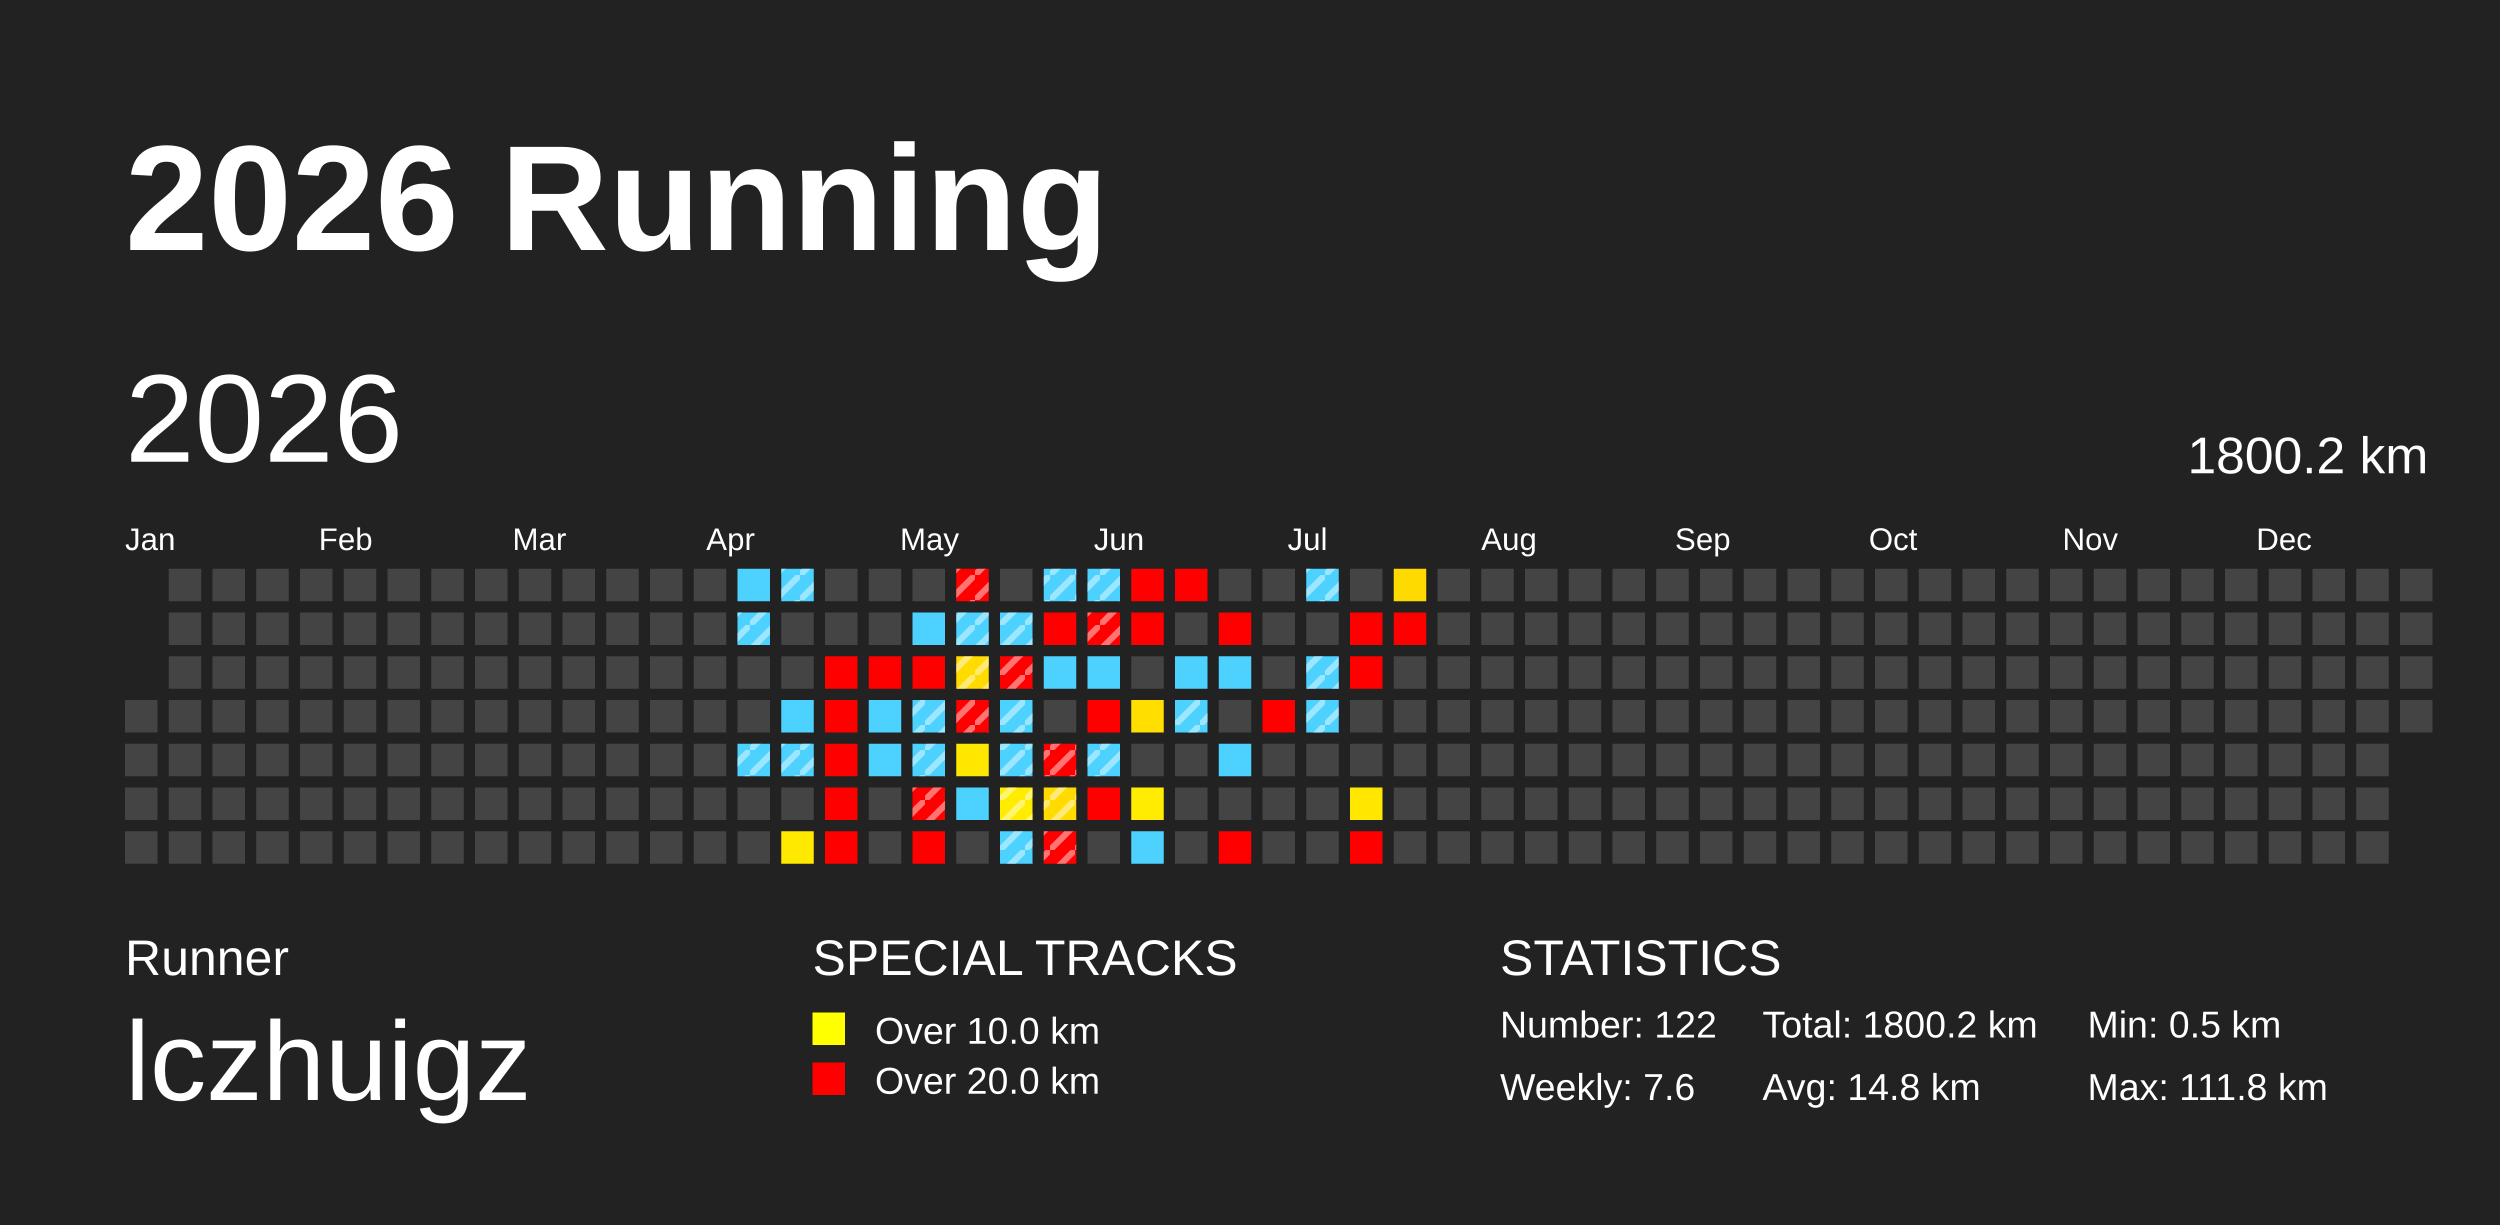
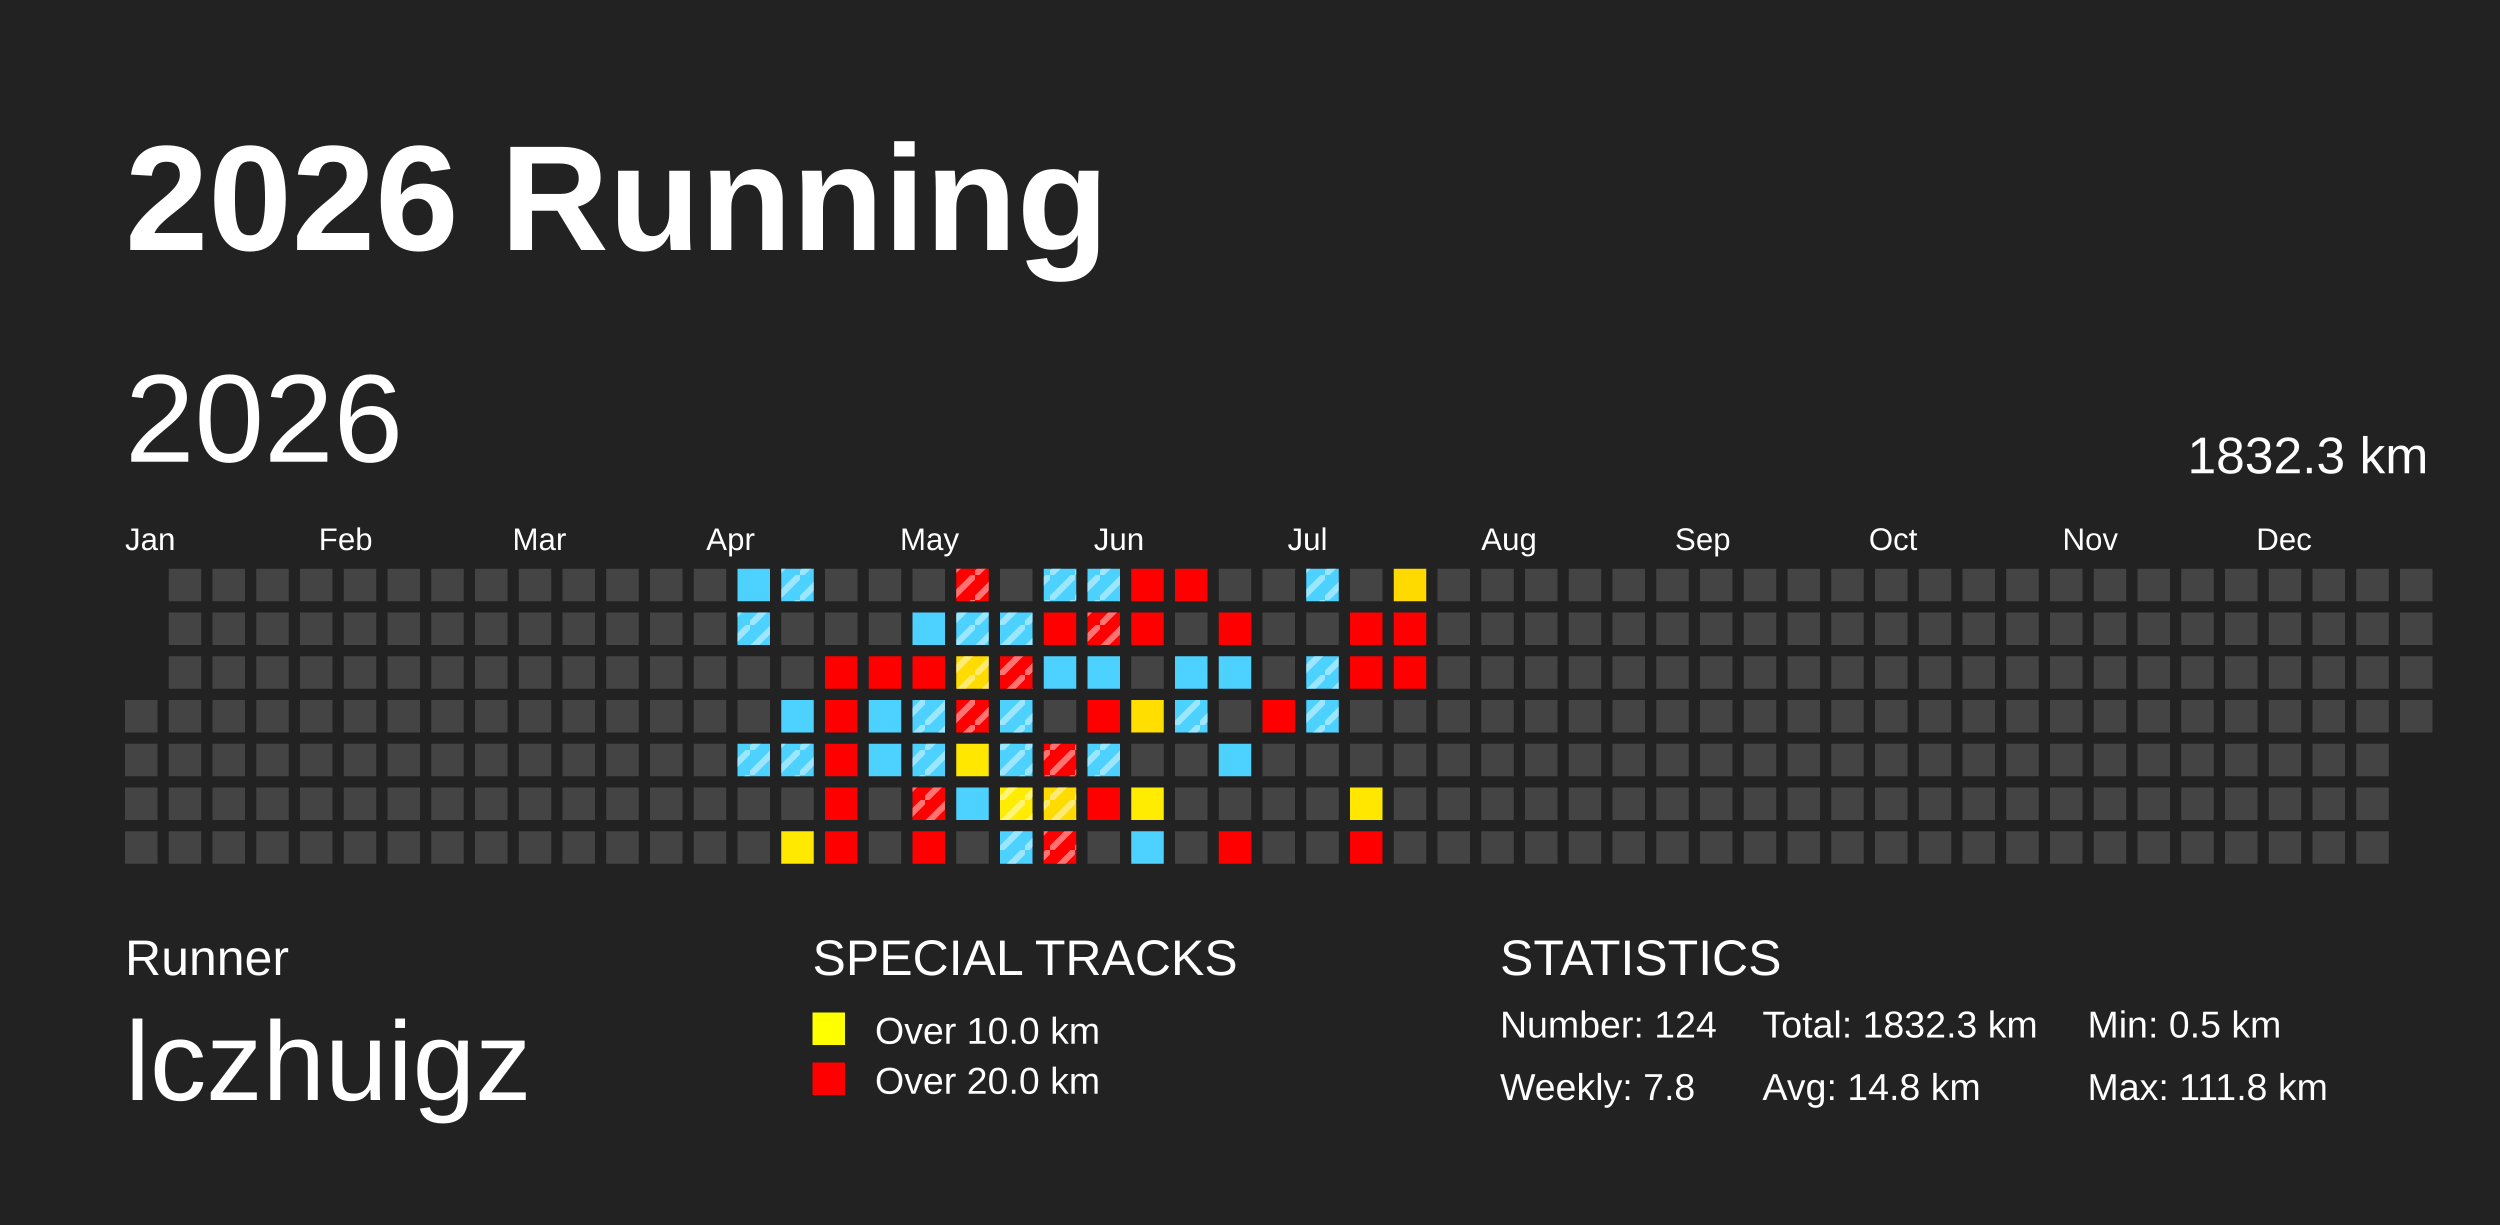
<svg xmlns="http://www.w3.org/2000/svg" baseProfile="full" height="98mm" version="1.1" viewBox="0,0,200,98" width="200mm">
  <defs>
    <pattern height="2" id="indoor-stripe" patternUnits="userSpaceOnUse" width="2">
      <line stroke="white" stroke-opacity="0.45" stroke-width="0.5" x1="0" x2="2" y1="2" y2="0" />
    </pattern>
  </defs>
  <rect fill="#222222" height="98" width="200" x="0" y="0" />
  <text fill="#FFFFFF" style="font-size:12px; font-family:Arial; font-weight:bold;" x="10" y="20">2026 Running</text>
  <text fill="#FFFFFF" style="font-size:4px; font-family:Arial" x="10" y="78">Runner</text>
  <text fill="#FFFFFF" style="font-size:9px; font-family:Arial" x="10" y="88">lczhuigz</text>
  <text fill="#FFFFFF" style="font-size:4px; font-family:Arial" x="65" y="78">SPECIAL TRACKS</text>
  <rect fill="yellow" height="2.6" width="2.6" x="65" y="81" />
  <text fill="#FFFFFF" style="font-size:3px; font-family:Arial" x="70" y="83.5">Over 10.0 km</text>
  <rect fill="red" height="2.6" width="2.6" x="65" y="85" />
  <text fill="#FFFFFF" style="font-size:3px; font-family:Arial" x="70" y="87.5">Over 20.0 km</text>
  <text fill="#FFFFFF" style="font-size:4px; font-family:Arial" x="120" y="78">STATISTICS</text>
-   <text fill="#FFFFFF" style="font-size:3px; font-family:Arial" x="120" y="83">Number: 122</text>
-   <text fill="#FFFFFF" style="font-size:3px; font-family:Arial" x="120" y="88">Weekly: 7.6</text>
-   <text fill="#FFFFFF" style="font-size:3px; font-family:Arial" x="141" y="83">Total: 1800.2 km</text>
+   <text fill="#FFFFFF" style="font-size:3px; font-family:Arial" x="120" y="83">Number: 124</text>
+   <text fill="#FFFFFF" style="font-size:3px; font-family:Arial" x="120" y="88">Weekly: 7.8</text>
+   <text fill="#FFFFFF" style="font-size:3px; font-family:Arial" x="141" y="83">Total: 1832.3 km</text>
  <text fill="#FFFFFF" style="font-size:3px; font-family:Arial" x="141" y="88">Avg: 14.8 km</text>
  <text fill="#FFFFFF" style="font-size:3px; font-family:Arial" x="167" y="83">Min: 0.5 km</text>
  <text fill="#FFFFFF" style="font-size:3px; font-family:Arial" x="167" y="88">Max: 111.8 km</text>
  <text dominant-baseline="hanging" fill="#FFFFFF" style="font-size:10.0px; font-family:Arial;" x="10" y="30">2026</text>
-   <text dominant-baseline="hanging" fill="#FFFFFF" style="font-size:4.125px; font-family:Arial;" x="175" y="35">1800.2 km</text>
+   <text dominant-baseline="hanging" fill="#FFFFFF" style="font-size:4.125px; font-family:Arial;" x="175" y="35">1832.3 km</text>
  <text fill="#FFFFFF" style="font-size:2.5px; font-family:Arial" x="10.0" y="44">Jan</text>
  <text fill="#FFFFFF" style="font-size:2.5px; font-family:Arial" x="25.5" y="44">Feb</text>
  <text fill="#FFFFFF" style="font-size:2.5px; font-family:Arial" x="41.0" y="44">Mar</text>
  <text fill="#FFFFFF" style="font-size:2.5px; font-family:Arial" x="56.5" y="44">Apr</text>
  <text fill="#FFFFFF" style="font-size:2.5px; font-family:Arial" x="72.0" y="44">May</text>
  <text fill="#FFFFFF" style="font-size:2.5px; font-family:Arial" x="87.5" y="44">Jun</text>
  <text fill="#FFFFFF" style="font-size:2.5px; font-family:Arial" x="103.0" y="44">Jul</text>
  <text fill="#FFFFFF" style="font-size:2.5px; font-family:Arial" x="118.5" y="44">Aug</text>
  <text fill="#FFFFFF" style="font-size:2.5px; font-family:Arial" x="134.0" y="44">Sep</text>
  <text fill="#FFFFFF" style="font-size:2.5px; font-family:Arial" x="149.5" y="44">Oct</text>
  <text fill="#FFFFFF" style="font-size:2.5px; font-family:Arial" x="165.0" y="44">Nov</text>
  <text fill="#FFFFFF" style="font-size:2.5px; font-family:Arial" x="180.5" y="44">Dec</text>
  <rect fill="#444444" height="2.6" width="2.6" x="10.0" y="56.0" />
  <rect fill="#444444" height="2.6" width="2.6" x="10.0" y="59.5" />
  <rect fill="#444444" height="2.6" width="2.6" x="10.0" y="63.0" />
  <rect fill="#444444" height="2.6" width="2.6" x="10.0" y="66.5" />
  <rect fill="#444444" height="2.6" width="2.6" x="13.5" y="45.5" />
  <rect fill="#444444" height="2.6" width="2.6" x="13.5" y="49.0" />
  <rect fill="#444444" height="2.6" width="2.6" x="13.5" y="52.5" />
  <rect fill="#444444" height="2.6" width="2.6" x="13.5" y="56.0" />
  <rect fill="#444444" height="2.6" width="2.6" x="13.5" y="59.5" />
  <rect fill="#444444" height="2.6" width="2.6" x="13.5" y="63.0" />
  <rect fill="#444444" height="2.6" width="2.6" x="13.5" y="66.5" />
  <rect fill="#444444" height="2.6" width="2.6" x="17.0" y="45.5" />
  <rect fill="#444444" height="2.6" width="2.6" x="17.0" y="49.0" />
  <rect fill="#444444" height="2.6" width="2.6" x="17.0" y="52.5" />
  <rect fill="#444444" height="2.6" width="2.6" x="17.0" y="56.0" />
  <rect fill="#444444" height="2.6" width="2.6" x="17.0" y="59.5" />
  <rect fill="#444444" height="2.6" width="2.6" x="17.0" y="63.0" />
  <rect fill="#444444" height="2.6" width="2.6" x="17.0" y="66.5" />
  <rect fill="#444444" height="2.6" width="2.6" x="20.5" y="45.5" />
  <rect fill="#444444" height="2.6" width="2.6" x="20.5" y="49.0" />
  <rect fill="#444444" height="2.6" width="2.6" x="20.5" y="52.5" />
  <rect fill="#444444" height="2.6" width="2.6" x="20.5" y="56.0" />
  <rect fill="#444444" height="2.6" width="2.6" x="20.5" y="59.5" />
  <rect fill="#444444" height="2.6" width="2.6" x="20.5" y="63.0" />
  <rect fill="#444444" height="2.6" width="2.6" x="20.5" y="66.5" />
  <rect fill="#444444" height="2.6" width="2.6" x="24.0" y="45.5" />
  <rect fill="#444444" height="2.6" width="2.6" x="24.0" y="49.0" />
  <rect fill="#444444" height="2.6" width="2.6" x="24.0" y="52.5" />
  <rect fill="#444444" height="2.6" width="2.6" x="24.0" y="56.0" />
  <rect fill="#444444" height="2.6" width="2.6" x="24.0" y="59.5" />
  <rect fill="#444444" height="2.6" width="2.6" x="24.0" y="63.0" />
  <rect fill="#444444" height="2.6" width="2.6" x="24.0" y="66.5" />
  <rect fill="#444444" height="2.6" width="2.6" x="27.5" y="45.5" />
  <rect fill="#444444" height="2.6" width="2.6" x="27.5" y="49.0" />
  <rect fill="#444444" height="2.6" width="2.6" x="27.5" y="52.5" />
  <rect fill="#444444" height="2.6" width="2.6" x="27.5" y="56.0" />
  <rect fill="#444444" height="2.6" width="2.6" x="27.5" y="59.5" />
  <rect fill="#444444" height="2.6" width="2.6" x="27.5" y="63.0" />
  <rect fill="#444444" height="2.6" width="2.6" x="27.5" y="66.5" />
  <rect fill="#444444" height="2.6" width="2.6" x="31.0" y="45.5" />
  <rect fill="#444444" height="2.6" width="2.6" x="31.0" y="49.0" />
  <rect fill="#444444" height="2.6" width="2.6" x="31.0" y="52.5" />
  <rect fill="#444444" height="2.6" width="2.6" x="31.0" y="56.0" />
  <rect fill="#444444" height="2.6" width="2.6" x="31.0" y="59.5" />
  <rect fill="#444444" height="2.6" width="2.6" x="31.0" y="63.0" />
  <rect fill="#444444" height="2.6" width="2.6" x="31.0" y="66.5" />
  <rect fill="#444444" height="2.6" width="2.6" x="34.5" y="45.5" />
  <rect fill="#444444" height="2.6" width="2.6" x="34.5" y="49.0" />
  <rect fill="#444444" height="2.6" width="2.6" x="34.5" y="52.5" />
  <rect fill="#444444" height="2.6" width="2.6" x="34.5" y="56.0" />
  <rect fill="#444444" height="2.6" width="2.6" x="34.5" y="59.5" />
  <rect fill="#444444" height="2.6" width="2.6" x="34.5" y="63.0" />
  <rect fill="#444444" height="2.6" width="2.6" x="34.5" y="66.5" />
  <rect fill="#444444" height="2.6" width="2.6" x="38.0" y="45.5" />
  <rect fill="#444444" height="2.6" width="2.6" x="38.0" y="49.0" />
  <rect fill="#444444" height="2.6" width="2.6" x="38.0" y="52.5" />
  <rect fill="#444444" height="2.6" width="2.6" x="38.0" y="56.0" />
  <rect fill="#444444" height="2.6" width="2.6" x="38.0" y="59.5" />
  <rect fill="#444444" height="2.6" width="2.6" x="38.0" y="63.0" />
  <rect fill="#444444" height="2.6" width="2.6" x="38.0" y="66.5" />
  <rect fill="#444444" height="2.6" width="2.6" x="41.5" y="45.5" />
  <rect fill="#444444" height="2.6" width="2.6" x="41.5" y="49.0" />
  <rect fill="#444444" height="2.6" width="2.6" x="41.5" y="52.5" />
  <rect fill="#444444" height="2.6" width="2.6" x="41.5" y="56.0" />
  <rect fill="#444444" height="2.6" width="2.6" x="41.5" y="59.5" />
  <rect fill="#444444" height="2.6" width="2.6" x="41.5" y="63.0" />
  <rect fill="#444444" height="2.6" width="2.6" x="41.5" y="66.5" />
  <rect fill="#444444" height="2.6" width="2.6" x="45.0" y="45.5" />
  <rect fill="#444444" height="2.6" width="2.6" x="45.0" y="49.0" />
  <rect fill="#444444" height="2.6" width="2.6" x="45.0" y="52.5" />
  <rect fill="#444444" height="2.6" width="2.6" x="45.0" y="56.0" />
  <rect fill="#444444" height="2.6" width="2.6" x="45.0" y="59.5" />
  <rect fill="#444444" height="2.6" width="2.6" x="45.0" y="63.0" />
  <rect fill="#444444" height="2.6" width="2.6" x="45.0" y="66.5" />
  <rect fill="#444444" height="2.6" width="2.6" x="48.5" y="45.5" />
  <rect fill="#444444" height="2.6" width="2.6" x="48.5" y="49.0" />
  <rect fill="#444444" height="2.6" width="2.6" x="48.5" y="52.5" />
  <rect fill="#444444" height="2.6" width="2.6" x="48.5" y="56.0" />
  <rect fill="#444444" height="2.6" width="2.6" x="48.5" y="59.5" />
  <rect fill="#444444" height="2.6" width="2.6" x="48.5" y="63.0" />
  <rect fill="#444444" height="2.6" width="2.6" x="48.5" y="66.5" />
  <rect fill="#444444" height="2.6" width="2.6" x="52.0" y="45.5" />
  <rect fill="#444444" height="2.6" width="2.6" x="52.0" y="49.0" />
  <rect fill="#444444" height="2.6" width="2.6" x="52.0" y="52.5" />
  <rect fill="#444444" height="2.6" width="2.6" x="52.0" y="56.0" />
  <rect fill="#444444" height="2.6" width="2.6" x="52.0" y="59.5" />
  <rect fill="#444444" height="2.6" width="2.6" x="52.0" y="63.0" />
  <rect fill="#444444" height="2.6" width="2.6" x="52.0" y="66.5" />
  <rect fill="#444444" height="2.6" width="2.6" x="55.5" y="45.5" />
  <rect fill="#444444" height="2.6" width="2.6" x="55.5" y="49.0" />
  <rect fill="#444444" height="2.6" width="2.6" x="55.5" y="52.5" />
  <rect fill="#444444" height="2.6" width="2.6" x="55.5" y="56.0" />
  <rect fill="#444444" height="2.6" width="2.6" x="55.5" y="59.5" />
  <rect fill="#444444" height="2.6" width="2.6" x="55.5" y="63.0" />
  <rect fill="#444444" height="2.6" width="2.6" x="55.5" y="66.5" />
  <rect fill="#4dd2ff" height="2.6" width="2.6" x="59.0" y="45.5" />
  <rect fill="#4dd2ff" height="2.6" width="2.6" x="59.0" y="49.0" />
  <rect fill="url(#indoor-stripe)" height="2.6" style="pointer-events: none;" width="2.6" x="59.0" y="49.0" />
  <rect fill="#444444" height="2.6" width="2.6" x="59.0" y="52.5" />
  <rect fill="#444444" height="2.6" width="2.6" x="59.0" y="56.0" />
  <rect fill="#4dd2ff" height="2.6" width="2.6" x="59.0" y="59.5" />
  <rect fill="url(#indoor-stripe)" height="2.6" style="pointer-events: none;" width="2.6" x="59.0" y="59.5" />
  <rect fill="#444444" height="2.6" width="2.6" x="59.0" y="63.0" />
  <rect fill="#444444" height="2.6" width="2.6" x="59.0" y="66.5" />
  <rect fill="#4dd2ff" height="2.6" width="2.6" x="62.5" y="45.5" />
  <rect fill="url(#indoor-stripe)" height="2.6" style="pointer-events: none;" width="2.6" x="62.5" y="45.5" />
  <rect fill="#444444" height="2.6" width="2.6" x="62.5" y="49.0" />
  <rect fill="#444444" height="2.6" width="2.6" x="62.5" y="52.5" />
  <rect fill="#4dd2ff" height="2.6" width="2.6" x="62.5" y="56.0" />
  <rect fill="#4dd2ff" height="2.6" width="2.6" x="62.5" y="59.5" />
  <rect fill="url(#indoor-stripe)" height="2.6" style="pointer-events: none;" width="2.6" x="62.5" y="59.5" />
  <rect fill="#444444" height="2.6" width="2.6" x="62.5" y="63.0" />
  <rect fill="#ffe900" height="2.6" width="2.6" x="62.5" y="66.5" />
  <rect fill="#444444" height="2.6" width="2.6" x="66.0" y="45.5" />
  <rect fill="#444444" height="2.6" width="2.6" x="66.0" y="49.0" />
  <rect fill="red" height="2.6" width="2.6" x="66.0" y="52.5" />
  <rect fill="red" height="2.6" width="2.6" x="66.0" y="56.0" />
  <rect fill="red" height="2.6" width="2.6" x="66.0" y="59.5" />
  <rect fill="red" height="2.6" width="2.6" x="66.0" y="63.0" />
  <rect fill="red" height="2.6" width="2.6" x="66.0" y="66.5" />
  <rect fill="#444444" height="2.6" width="2.6" x="69.5" y="45.5" />
  <rect fill="#444444" height="2.6" width="2.6" x="69.5" y="49.0" />
  <rect fill="red" height="2.6" width="2.6" x="69.5" y="52.5" />
  <rect fill="#4dd2ff" height="2.6" width="2.6" x="69.5" y="56.0" />
  <rect fill="#4dd2ff" height="2.6" width="2.6" x="69.5" y="59.5" />
  <rect fill="#444444" height="2.6" width="2.6" x="69.5" y="63.0" />
  <rect fill="#444444" height="2.6" width="2.6" x="69.5" y="66.5" />
  <rect fill="#444444" height="2.6" width="2.6" x="73.0" y="45.5" />
  <rect fill="#4dd2ff" height="2.6" width="2.6" x="73.0" y="49.0" />
  <rect fill="red" height="2.6" width="2.6" x="73.0" y="52.5" />
  <rect fill="#4dd2ff" height="2.6" width="2.6" x="73.0" y="56.0" />
  <rect fill="url(#indoor-stripe)" height="2.6" style="pointer-events: none;" width="2.6" x="73.0" y="56.0" />
  <rect fill="#4dd2ff" height="2.6" width="2.6" x="73.0" y="59.5" />
  <rect fill="url(#indoor-stripe)" height="2.6" style="pointer-events: none;" width="2.6" x="73.0" y="59.5" />
  <rect fill="red" height="2.6" width="2.6" x="73.0" y="63.0" />
  <rect fill="url(#indoor-stripe)" height="2.6" style="pointer-events: none;" width="2.6" x="73.0" y="63.0" />
  <rect fill="red" height="2.6" width="2.6" x="73.0" y="66.5" />
  <rect fill="red" height="2.6" width="2.6" x="76.5" y="45.5" />
  <rect fill="url(#indoor-stripe)" height="2.6" style="pointer-events: none;" width="2.6" x="76.5" y="45.5" />
  <rect fill="#4dd2ff" height="2.6" width="2.6" x="76.5" y="49.0" />
  <rect fill="url(#indoor-stripe)" height="2.6" style="pointer-events: none;" width="2.6" x="76.5" y="49.0" />
  <rect fill="#ffdb00" height="2.6" width="2.6" x="76.5" y="52.5" />
  <rect fill="url(#indoor-stripe)" height="2.6" style="pointer-events: none;" width="2.6" x="76.5" y="52.5" />
  <rect fill="red" height="2.6" width="2.6" x="76.5" y="56.0" />
  <rect fill="url(#indoor-stripe)" height="2.6" style="pointer-events: none;" width="2.6" x="76.5" y="56.0" />
  <rect fill="#ffe700" height="2.6" width="2.6" x="76.5" y="59.5" />
  <rect fill="#4dd2ff" height="2.6" width="2.6" x="76.5" y="63.0" />
  <rect fill="#444444" height="2.6" width="2.6" x="76.5" y="66.5" />
  <rect fill="#444444" height="2.6" width="2.6" x="80.0" y="45.5" />
  <rect fill="#4dd2ff" height="2.6" width="2.6" x="80.0" y="49.0" />
  <rect fill="url(#indoor-stripe)" height="2.6" style="pointer-events: none;" width="2.6" x="80.0" y="49.0" />
  <rect fill="red" height="2.6" width="2.6" x="80.0" y="52.5" />
  <rect fill="url(#indoor-stripe)" height="2.6" style="pointer-events: none;" width="2.6" x="80.0" y="52.5" />
  <rect fill="#4dd2ff" height="2.6" width="2.6" x="80.0" y="56.0" />
  <rect fill="url(#indoor-stripe)" height="2.6" style="pointer-events: none;" width="2.6" x="80.0" y="56.0" />
  <rect fill="#4dd2ff" height="2.6" width="2.6" x="80.0" y="59.5" />
  <rect fill="url(#indoor-stripe)" height="2.6" style="pointer-events: none;" width="2.6" x="80.0" y="59.5" />
  <rect fill="#ffec00" height="2.6" width="2.6" x="80.0" y="63.0" />
  <rect fill="url(#indoor-stripe)" height="2.6" style="pointer-events: none;" width="2.6" x="80.0" y="63.0" />
  <rect fill="#4dd2ff" height="2.6" width="2.6" x="80.0" y="66.5" />
  <rect fill="url(#indoor-stripe)" height="2.6" style="pointer-events: none;" width="2.6" x="80.0" y="66.5" />
  <rect fill="#4dd2ff" height="2.6" width="2.6" x="83.5" y="45.5" />
  <rect fill="url(#indoor-stripe)" height="2.6" style="pointer-events: none;" width="2.6" x="83.5" y="45.5" />
  <rect fill="red" height="2.6" width="2.6" x="83.5" y="49.0" />
  <rect fill="#4dd2ff" height="2.6" width="2.6" x="83.5" y="52.5" />
  <rect fill="#444444" height="2.6" width="2.6" x="83.5" y="56.0" />
  <rect fill="red" height="2.6" width="2.6" x="83.5" y="59.5" />
  <rect fill="url(#indoor-stripe)" height="2.6" style="pointer-events: none;" width="2.6" x="83.5" y="59.5" />
  <rect fill="#ffdb00" height="2.6" width="2.6" x="83.5" y="63.0" />
  <rect fill="url(#indoor-stripe)" height="2.6" style="pointer-events: none;" width="2.6" x="83.5" y="63.0" />
  <rect fill="red" height="2.6" width="2.6" x="83.5" y="66.5" />
  <rect fill="url(#indoor-stripe)" height="2.6" style="pointer-events: none;" width="2.6" x="83.5" y="66.5" />
  <rect fill="#4dd2ff" height="2.6" width="2.6" x="87.0" y="45.5" />
  <rect fill="url(#indoor-stripe)" height="2.6" style="pointer-events: none;" width="2.6" x="87.0" y="45.5" />
  <rect fill="red" height="2.6" width="2.6" x="87.0" y="49.0" />
  <rect fill="url(#indoor-stripe)" height="2.6" style="pointer-events: none;" width="2.6" x="87.0" y="49.0" />
  <rect fill="#4dd2ff" height="2.6" width="2.6" x="87.0" y="52.5" />
  <rect fill="red" height="2.6" width="2.6" x="87.0" y="56.0" />
  <rect fill="#4dd2ff" height="2.6" width="2.6" x="87.0" y="59.5" />
  <rect fill="url(#indoor-stripe)" height="2.6" style="pointer-events: none;" width="2.6" x="87.0" y="59.5" />
  <rect fill="red" height="2.6" width="2.6" x="87.0" y="63.0" />
  <rect fill="#444444" height="2.6" width="2.6" x="87.0" y="66.5" />
  <rect fill="red" height="2.6" width="2.6" x="90.5" y="45.5" />
  <rect fill="red" height="2.6" width="2.6" x="90.5" y="49.0" />
  <rect fill="#444444" height="2.6" width="2.6" x="90.5" y="52.5" />
  <rect fill="#ffde00" height="2.6" width="2.6" x="90.5" y="56.0" />
  <rect fill="#444444" height="2.6" width="2.6" x="90.5" y="59.5" />
  <rect fill="#ffec00" height="2.6" width="2.6" x="90.5" y="63.0" />
  <rect fill="#4dd2ff" height="2.6" width="2.6" x="90.5" y="66.5" />
  <rect fill="red" height="2.6" width="2.6" x="94.0" y="45.5" />
  <rect fill="#444444" height="2.6" width="2.6" x="94.0" y="49.0" />
  <rect fill="#4dd2ff" height="2.6" width="2.6" x="94.0" y="52.5" />
  <rect fill="#4dd2ff" height="2.6" width="2.6" x="94.0" y="56.0" />
  <rect fill="url(#indoor-stripe)" height="2.6" style="pointer-events: none;" width="2.6" x="94.0" y="56.0" />
  <rect fill="#444444" height="2.6" width="2.6" x="94.0" y="59.5" />
  <rect fill="#444444" height="2.6" width="2.6" x="94.0" y="63.0" />
  <rect fill="#444444" height="2.6" width="2.6" x="94.0" y="66.5" />
  <rect fill="#444444" height="2.6" width="2.6" x="97.5" y="45.5" />
  <rect fill="red" height="2.6" width="2.6" x="97.5" y="49.0" />
  <rect fill="#4dd2ff" height="2.6" width="2.6" x="97.5" y="52.5" />
  <rect fill="#444444" height="2.6" width="2.6" x="97.5" y="56.0" />
  <rect fill="#4dd2ff" height="2.6" width="2.6" x="97.5" y="59.5" />
  <rect fill="#444444" height="2.6" width="2.6" x="97.5" y="63.0" />
  <rect fill="red" height="2.6" width="2.6" x="97.5" y="66.5" />
  <rect fill="#444444" height="2.6" width="2.6" x="101.0" y="45.5" />
  <rect fill="#444444" height="2.6" width="2.6" x="101.0" y="49.0" />
  <rect fill="#444444" height="2.6" width="2.6" x="101.0" y="52.5" />
  <rect fill="red" height="2.6" width="2.6" x="101.0" y="56.0" />
  <rect fill="#444444" height="2.6" width="2.6" x="101.0" y="59.5" />
  <rect fill="#444444" height="2.6" width="2.6" x="101.0" y="63.0" />
  <rect fill="#444444" height="2.6" width="2.6" x="101.0" y="66.5" />
  <rect fill="#4dd2ff" height="2.6" width="2.6" x="104.5" y="45.5" />
  <rect fill="url(#indoor-stripe)" height="2.6" style="pointer-events: none;" width="2.6" x="104.5" y="45.5" />
  <rect fill="#444444" height="2.6" width="2.6" x="104.5" y="49.0" />
  <rect fill="#4dd2ff" height="2.6" width="2.6" x="104.5" y="52.5" />
  <rect fill="url(#indoor-stripe)" height="2.6" style="pointer-events: none;" width="2.6" x="104.5" y="52.5" />
  <rect fill="#4dd2ff" height="2.6" width="2.6" x="104.5" y="56.0" />
  <rect fill="url(#indoor-stripe)" height="2.6" style="pointer-events: none;" width="2.6" x="104.5" y="56.0" />
  <rect fill="#444444" height="2.6" width="2.6" x="104.5" y="59.5" />
  <rect fill="#444444" height="2.6" width="2.6" x="104.5" y="63.0" />
  <rect fill="#444444" height="2.6" width="2.6" x="104.5" y="66.5" />
  <rect fill="#444444" height="2.6" width="2.6" x="108.0" y="45.5" />
  <rect fill="red" height="2.6" width="2.6" x="108.0" y="49.0" />
  <rect fill="red" height="2.6" width="2.6" x="108.0" y="52.5" />
  <rect fill="#444444" height="2.6" width="2.6" x="108.0" y="56.0" />
  <rect fill="#444444" height="2.6" width="2.6" x="108.0" y="59.5" />
  <rect fill="#ffe700" height="2.6" width="2.6" x="108.0" y="63.0" />
  <rect fill="red" height="2.6" width="2.6" x="108.0" y="66.5" />
  <rect fill="#ffda00" height="2.6" width="2.6" x="111.5" y="45.5" />
  <rect fill="red" height="2.6" width="2.6" x="111.5" y="49.0" />
-   <rect fill="#444444" height="2.6" width="2.6" x="111.5" y="52.5" />
+   <rect fill="red" height="2.6" width="2.6" x="111.5" y="52.5" />
  <rect fill="#444444" height="2.6" width="2.6" x="111.5" y="56.0" />
  <rect fill="#444444" height="2.6" width="2.6" x="111.5" y="59.5" />
  <rect fill="#444444" height="2.6" width="2.6" x="111.5" y="63.0" />
  <rect fill="#444444" height="2.6" width="2.6" x="111.5" y="66.5" />
  <rect fill="#444444" height="2.6" width="2.6" x="115.0" y="45.5" />
  <rect fill="#444444" height="2.6" width="2.6" x="115.0" y="49.0" />
  <rect fill="#444444" height="2.6" width="2.6" x="115.0" y="52.5" />
  <rect fill="#444444" height="2.6" width="2.6" x="115.0" y="56.0" />
  <rect fill="#444444" height="2.6" width="2.6" x="115.0" y="59.5" />
  <rect fill="#444444" height="2.6" width="2.6" x="115.0" y="63.0" />
  <rect fill="#444444" height="2.6" width="2.6" x="115.0" y="66.5" />
  <rect fill="#444444" height="2.6" width="2.6" x="118.5" y="45.5" />
  <rect fill="#444444" height="2.6" width="2.6" x="118.5" y="49.0" />
  <rect fill="#444444" height="2.6" width="2.6" x="118.5" y="52.5" />
  <rect fill="#444444" height="2.6" width="2.6" x="118.5" y="56.0" />
  <rect fill="#444444" height="2.6" width="2.6" x="118.5" y="59.5" />
  <rect fill="#444444" height="2.6" width="2.6" x="118.5" y="63.0" />
  <rect fill="#444444" height="2.6" width="2.6" x="118.5" y="66.5" />
  <rect fill="#444444" height="2.6" width="2.6" x="122.0" y="45.5" />
  <rect fill="#444444" height="2.6" width="2.6" x="122.0" y="49.0" />
  <rect fill="#444444" height="2.6" width="2.6" x="122.0" y="52.5" />
  <rect fill="#444444" height="2.6" width="2.6" x="122.0" y="56.0" />
  <rect fill="#444444" height="2.6" width="2.6" x="122.0" y="59.5" />
  <rect fill="#444444" height="2.6" width="2.6" x="122.0" y="63.0" />
  <rect fill="#444444" height="2.6" width="2.6" x="122.0" y="66.5" />
  <rect fill="#444444" height="2.6" width="2.6" x="125.5" y="45.5" />
  <rect fill="#444444" height="2.6" width="2.6" x="125.5" y="49.0" />
  <rect fill="#444444" height="2.6" width="2.6" x="125.5" y="52.5" />
  <rect fill="#444444" height="2.6" width="2.6" x="125.5" y="56.0" />
  <rect fill="#444444" height="2.6" width="2.6" x="125.5" y="59.5" />
  <rect fill="#444444" height="2.6" width="2.6" x="125.5" y="63.0" />
  <rect fill="#444444" height="2.6" width="2.6" x="125.5" y="66.5" />
  <rect fill="#444444" height="2.6" width="2.6" x="129.0" y="45.5" />
  <rect fill="#444444" height="2.6" width="2.6" x="129.0" y="49.0" />
  <rect fill="#444444" height="2.6" width="2.6" x="129.0" y="52.5" />
  <rect fill="#444444" height="2.6" width="2.6" x="129.0" y="56.0" />
  <rect fill="#444444" height="2.6" width="2.6" x="129.0" y="59.5" />
  <rect fill="#444444" height="2.6" width="2.6" x="129.0" y="63.0" />
  <rect fill="#444444" height="2.6" width="2.6" x="129.0" y="66.5" />
  <rect fill="#444444" height="2.6" width="2.6" x="132.5" y="45.5" />
  <rect fill="#444444" height="2.6" width="2.6" x="132.5" y="49.0" />
  <rect fill="#444444" height="2.6" width="2.6" x="132.5" y="52.5" />
  <rect fill="#444444" height="2.6" width="2.6" x="132.5" y="56.0" />
  <rect fill="#444444" height="2.6" width="2.6" x="132.5" y="59.5" />
  <rect fill="#444444" height="2.6" width="2.6" x="132.5" y="63.0" />
  <rect fill="#444444" height="2.6" width="2.6" x="132.5" y="66.5" />
  <rect fill="#444444" height="2.6" width="2.6" x="136.0" y="45.5" />
  <rect fill="#444444" height="2.6" width="2.6" x="136.0" y="49.0" />
  <rect fill="#444444" height="2.6" width="2.6" x="136.0" y="52.5" />
  <rect fill="#444444" height="2.6" width="2.6" x="136.0" y="56.0" />
  <rect fill="#444444" height="2.6" width="2.6" x="136.0" y="59.5" />
  <rect fill="#444444" height="2.6" width="2.6" x="136.0" y="63.0" />
  <rect fill="#444444" height="2.6" width="2.6" x="136.0" y="66.5" />
  <rect fill="#444444" height="2.6" width="2.6" x="139.5" y="45.5" />
  <rect fill="#444444" height="2.6" width="2.6" x="139.5" y="49.0" />
  <rect fill="#444444" height="2.6" width="2.6" x="139.5" y="52.5" />
  <rect fill="#444444" height="2.6" width="2.6" x="139.5" y="56.0" />
  <rect fill="#444444" height="2.6" width="2.6" x="139.5" y="59.5" />
  <rect fill="#444444" height="2.6" width="2.6" x="139.5" y="63.0" />
  <rect fill="#444444" height="2.6" width="2.6" x="139.5" y="66.5" />
  <rect fill="#444444" height="2.6" width="2.6" x="143.0" y="45.5" />
  <rect fill="#444444" height="2.6" width="2.6" x="143.0" y="49.0" />
  <rect fill="#444444" height="2.6" width="2.6" x="143.0" y="52.5" />
  <rect fill="#444444" height="2.6" width="2.6" x="143.0" y="56.0" />
  <rect fill="#444444" height="2.6" width="2.6" x="143.0" y="59.5" />
  <rect fill="#444444" height="2.6" width="2.6" x="143.0" y="63.0" />
  <rect fill="#444444" height="2.6" width="2.6" x="143.0" y="66.5" />
  <rect fill="#444444" height="2.6" width="2.6" x="146.5" y="45.5" />
  <rect fill="#444444" height="2.6" width="2.6" x="146.5" y="49.0" />
  <rect fill="#444444" height="2.6" width="2.6" x="146.5" y="52.5" />
  <rect fill="#444444" height="2.6" width="2.6" x="146.5" y="56.0" />
  <rect fill="#444444" height="2.6" width="2.6" x="146.5" y="59.5" />
  <rect fill="#444444" height="2.6" width="2.6" x="146.5" y="63.0" />
  <rect fill="#444444" height="2.6" width="2.6" x="146.5" y="66.5" />
  <rect fill="#444444" height="2.6" width="2.6" x="150.0" y="45.5" />
  <rect fill="#444444" height="2.6" width="2.6" x="150.0" y="49.0" />
  <rect fill="#444444" height="2.6" width="2.6" x="150.0" y="52.5" />
  <rect fill="#444444" height="2.6" width="2.6" x="150.0" y="56.0" />
  <rect fill="#444444" height="2.6" width="2.6" x="150.0" y="59.5" />
  <rect fill="#444444" height="2.6" width="2.6" x="150.0" y="63.0" />
  <rect fill="#444444" height="2.6" width="2.6" x="150.0" y="66.5" />
  <rect fill="#444444" height="2.6" width="2.6" x="153.5" y="45.5" />
  <rect fill="#444444" height="2.6" width="2.6" x="153.5" y="49.0" />
  <rect fill="#444444" height="2.6" width="2.6" x="153.5" y="52.5" />
  <rect fill="#444444" height="2.6" width="2.6" x="153.5" y="56.0" />
  <rect fill="#444444" height="2.6" width="2.6" x="153.5" y="59.5" />
  <rect fill="#444444" height="2.6" width="2.6" x="153.5" y="63.0" />
  <rect fill="#444444" height="2.6" width="2.6" x="153.5" y="66.5" />
  <rect fill="#444444" height="2.6" width="2.6" x="157.0" y="45.5" />
  <rect fill="#444444" height="2.6" width="2.6" x="157.0" y="49.0" />
  <rect fill="#444444" height="2.6" width="2.6" x="157.0" y="52.5" />
  <rect fill="#444444" height="2.6" width="2.6" x="157.0" y="56.0" />
  <rect fill="#444444" height="2.6" width="2.6" x="157.0" y="59.5" />
  <rect fill="#444444" height="2.6" width="2.6" x="157.0" y="63.0" />
  <rect fill="#444444" height="2.6" width="2.6" x="157.0" y="66.5" />
  <rect fill="#444444" height="2.6" width="2.6" x="160.5" y="45.5" />
  <rect fill="#444444" height="2.6" width="2.6" x="160.5" y="49.0" />
  <rect fill="#444444" height="2.6" width="2.6" x="160.5" y="52.5" />
  <rect fill="#444444" height="2.6" width="2.6" x="160.5" y="56.0" />
  <rect fill="#444444" height="2.6" width="2.6" x="160.5" y="59.5" />
  <rect fill="#444444" height="2.6" width="2.6" x="160.5" y="63.0" />
  <rect fill="#444444" height="2.6" width="2.6" x="160.5" y="66.5" />
  <rect fill="#444444" height="2.6" width="2.6" x="164.0" y="45.5" />
  <rect fill="#444444" height="2.6" width="2.6" x="164.0" y="49.0" />
  <rect fill="#444444" height="2.6" width="2.6" x="164.0" y="52.5" />
  <rect fill="#444444" height="2.6" width="2.6" x="164.0" y="56.0" />
  <rect fill="#444444" height="2.6" width="2.6" x="164.0" y="59.5" />
  <rect fill="#444444" height="2.6" width="2.6" x="164.0" y="63.0" />
  <rect fill="#444444" height="2.6" width="2.6" x="164.0" y="66.5" />
  <rect fill="#444444" height="2.6" width="2.6" x="167.5" y="45.5" />
  <rect fill="#444444" height="2.6" width="2.6" x="167.5" y="49.0" />
  <rect fill="#444444" height="2.6" width="2.6" x="167.5" y="52.5" />
  <rect fill="#444444" height="2.6" width="2.6" x="167.5" y="56.0" />
  <rect fill="#444444" height="2.6" width="2.6" x="167.5" y="59.5" />
  <rect fill="#444444" height="2.6" width="2.6" x="167.5" y="63.0" />
  <rect fill="#444444" height="2.6" width="2.6" x="167.5" y="66.5" />
  <rect fill="#444444" height="2.6" width="2.6" x="171.0" y="45.5" />
  <rect fill="#444444" height="2.6" width="2.6" x="171.0" y="49.0" />
  <rect fill="#444444" height="2.6" width="2.6" x="171.0" y="52.5" />
  <rect fill="#444444" height="2.6" width="2.6" x="171.0" y="56.0" />
  <rect fill="#444444" height="2.6" width="2.6" x="171.0" y="59.5" />
  <rect fill="#444444" height="2.6" width="2.6" x="171.0" y="63.0" />
  <rect fill="#444444" height="2.6" width="2.6" x="171.0" y="66.5" />
  <rect fill="#444444" height="2.6" width="2.6" x="174.5" y="45.5" />
  <rect fill="#444444" height="2.6" width="2.6" x="174.5" y="49.0" />
  <rect fill="#444444" height="2.6" width="2.6" x="174.5" y="52.5" />
  <rect fill="#444444" height="2.6" width="2.6" x="174.5" y="56.0" />
  <rect fill="#444444" height="2.6" width="2.6" x="174.5" y="59.5" />
  <rect fill="#444444" height="2.6" width="2.6" x="174.5" y="63.0" />
  <rect fill="#444444" height="2.6" width="2.6" x="174.5" y="66.5" />
  <rect fill="#444444" height="2.6" width="2.6" x="178.0" y="45.5" />
  <rect fill="#444444" height="2.6" width="2.6" x="178.0" y="49.0" />
  <rect fill="#444444" height="2.6" width="2.6" x="178.0" y="52.5" />
  <rect fill="#444444" height="2.6" width="2.6" x="178.0" y="56.0" />
  <rect fill="#444444" height="2.6" width="2.6" x="178.0" y="59.5" />
  <rect fill="#444444" height="2.6" width="2.6" x="178.0" y="63.0" />
  <rect fill="#444444" height="2.6" width="2.6" x="178.0" y="66.5" />
  <rect fill="#444444" height="2.6" width="2.6" x="181.5" y="45.5" />
  <rect fill="#444444" height="2.6" width="2.6" x="181.5" y="49.0" />
  <rect fill="#444444" height="2.6" width="2.6" x="181.5" y="52.5" />
  <rect fill="#444444" height="2.6" width="2.6" x="181.5" y="56.0" />
  <rect fill="#444444" height="2.6" width="2.6" x="181.5" y="59.5" />
  <rect fill="#444444" height="2.6" width="2.6" x="181.5" y="63.0" />
  <rect fill="#444444" height="2.6" width="2.6" x="181.5" y="66.5" />
  <rect fill="#444444" height="2.6" width="2.6" x="185.0" y="45.5" />
  <rect fill="#444444" height="2.6" width="2.6" x="185.0" y="49.0" />
  <rect fill="#444444" height="2.6" width="2.6" x="185.0" y="52.5" />
  <rect fill="#444444" height="2.6" width="2.6" x="185.0" y="56.0" />
  <rect fill="#444444" height="2.6" width="2.6" x="185.0" y="59.5" />
  <rect fill="#444444" height="2.6" width="2.6" x="185.0" y="63.0" />
  <rect fill="#444444" height="2.6" width="2.6" x="185.0" y="66.5" />
  <rect fill="#444444" height="2.6" width="2.6" x="188.5" y="45.5" />
  <rect fill="#444444" height="2.6" width="2.6" x="188.5" y="49.0" />
  <rect fill="#444444" height="2.6" width="2.6" x="188.5" y="52.5" />
  <rect fill="#444444" height="2.6" width="2.6" x="188.5" y="56.0" />
  <rect fill="#444444" height="2.6" width="2.6" x="188.5" y="59.5" />
  <rect fill="#444444" height="2.6" width="2.6" x="188.5" y="63.0" />
  <rect fill="#444444" height="2.6" width="2.6" x="188.5" y="66.5" />
  <rect fill="#444444" height="2.6" width="2.6" x="192.0" y="45.5" />
  <rect fill="#444444" height="2.6" width="2.6" x="192.0" y="49.0" />
  <rect fill="#444444" height="2.6" width="2.6" x="192.0" y="52.5" />
  <rect fill="#444444" height="2.6" width="2.6" x="192.0" y="56.0" />
</svg>
